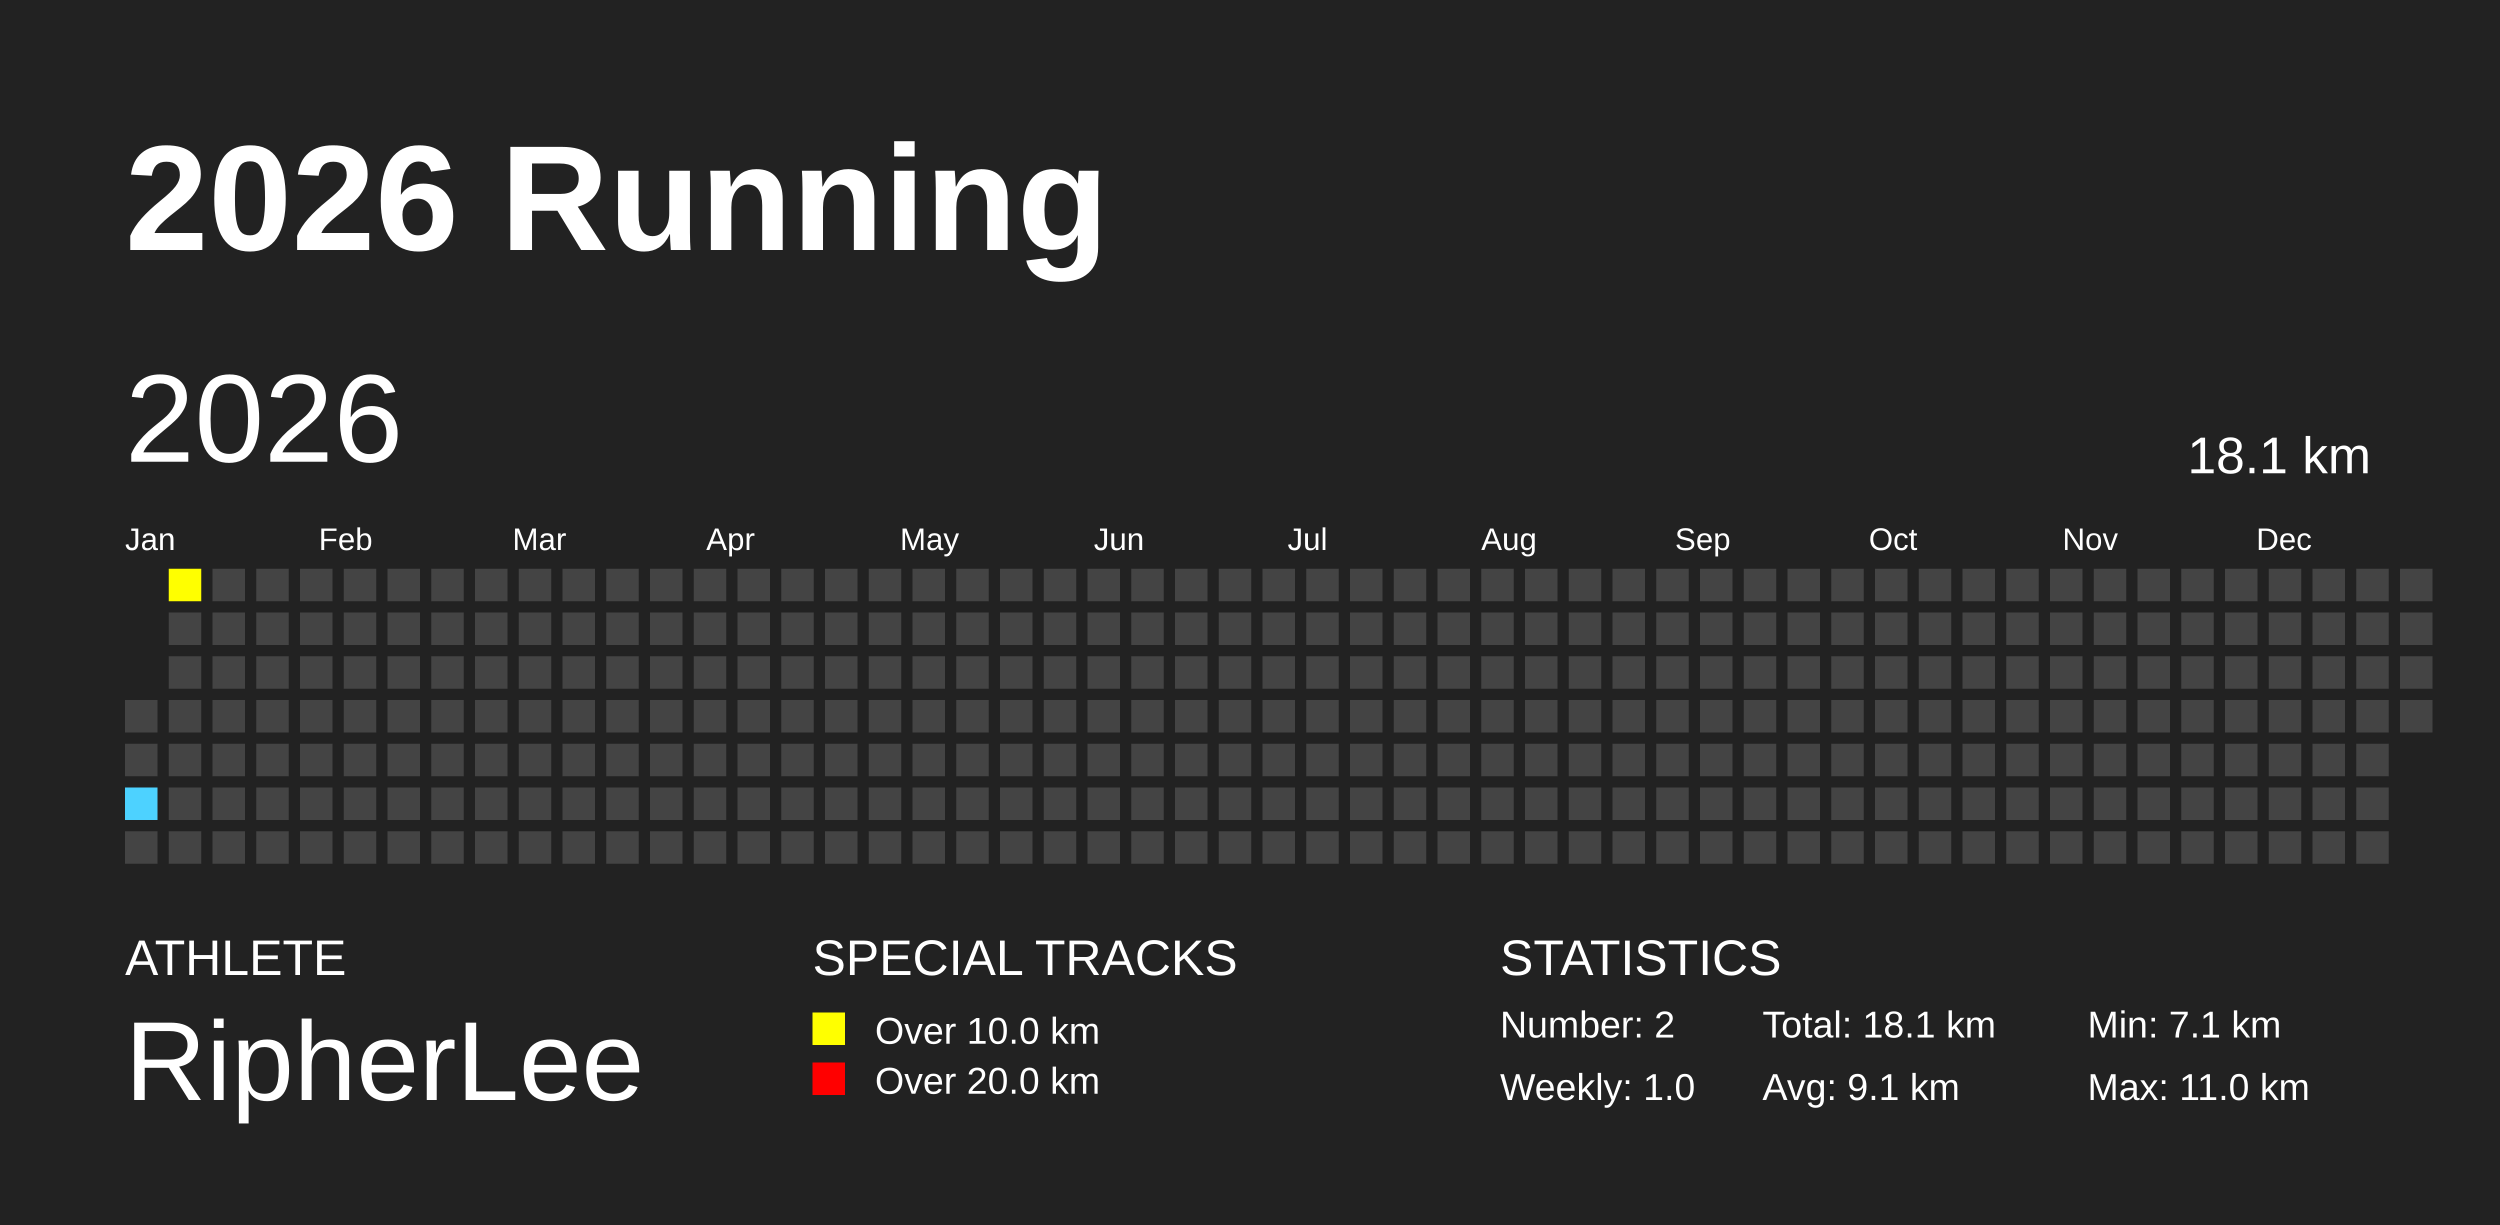
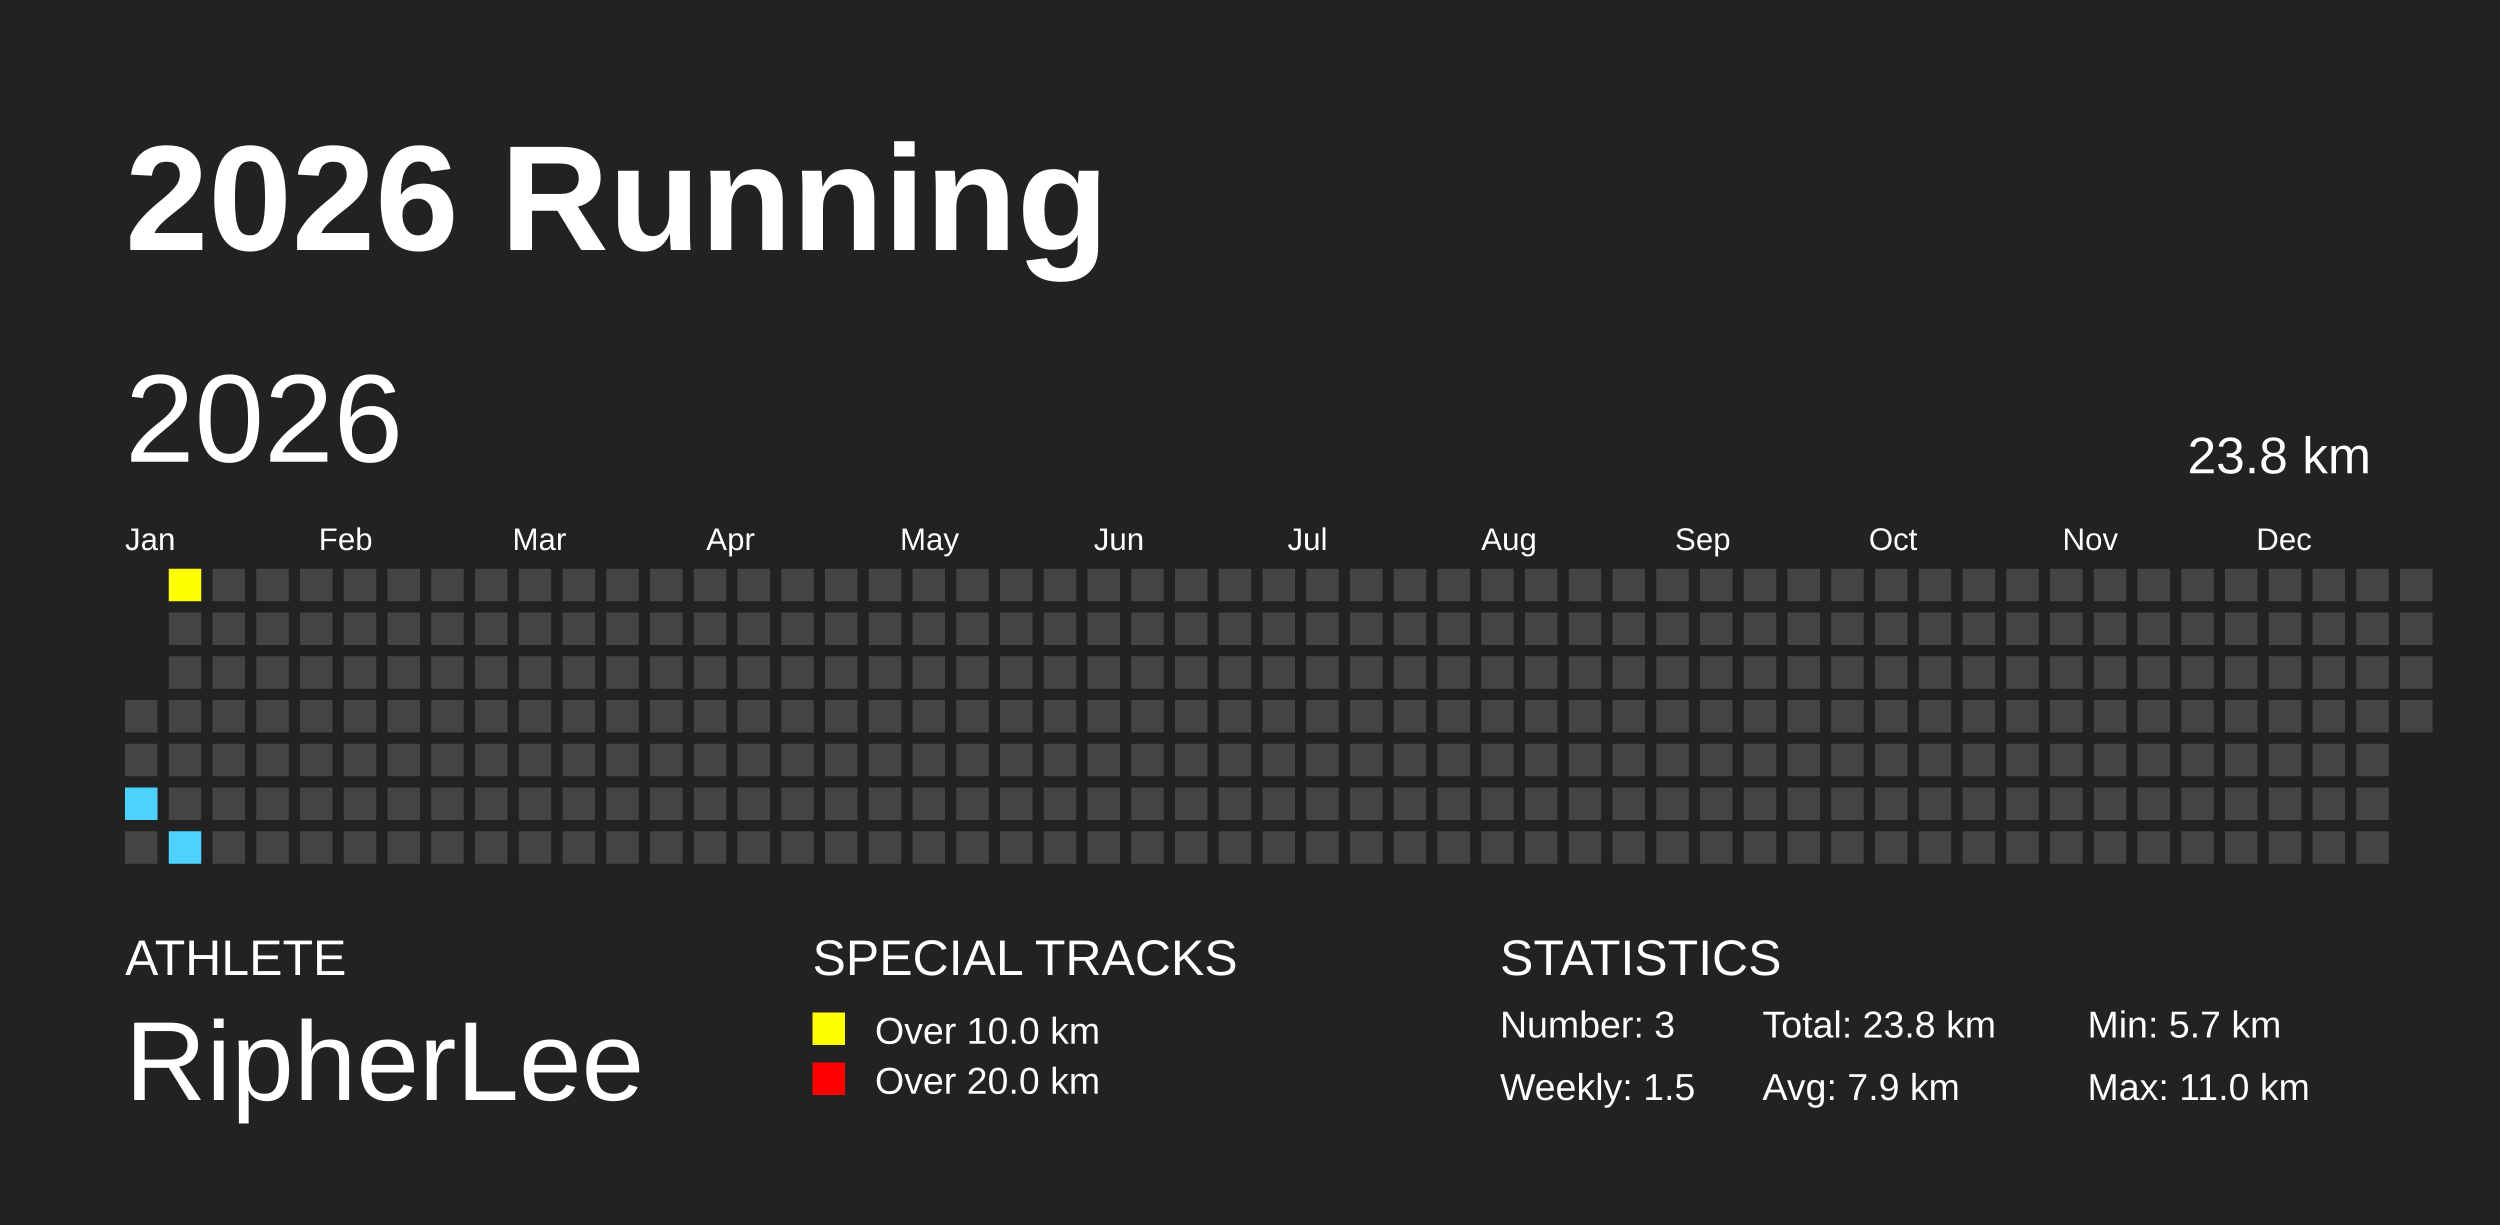
<svg xmlns="http://www.w3.org/2000/svg" baseProfile="full" height="98mm" version="1.1" viewBox="0,0,200,98" width="200mm">
  <defs />
  <rect fill="#222222" height="98" width="200" x="0" y="0" />
  <text fill="#FFFFFF" style="font-size:12px; font-family:Arial; font-weight:bold;" x="10" y="20">2026 Running</text>
  <text fill="#FFFFFF" style="font-size:4px; font-family:Arial" x="10" y="78">ATHLETE</text>
  <text fill="#FFFFFF" style="font-size:9px; font-family:Arial" x="10" y="88">RipherLee</text>
  <text fill="#FFFFFF" style="font-size:4px; font-family:Arial" x="65" y="78">SPECIAL TRACKS</text>
  <rect fill="yellow" height="2.6" width="2.6" x="65" y="81" />
  <text fill="#FFFFFF" style="font-size:3px; font-family:Arial" x="70" y="83.5">Over 10.0 km</text>
  <rect fill="red" height="2.6" width="2.6" x="65" y="85" />
  <text fill="#FFFFFF" style="font-size:3px; font-family:Arial" x="70" y="87.5">Over 20.0 km</text>
  <text fill="#FFFFFF" style="font-size:4px; font-family:Arial" x="120" y="78">STATISTICS</text>
-   <text fill="#FFFFFF" style="font-size:3px; font-family:Arial" x="120" y="83">Number: 2</text>
-   <text fill="#FFFFFF" style="font-size:3px; font-family:Arial" x="120" y="88">Weekly: 1.0</text>
-   <text fill="#FFFFFF" style="font-size:3px; font-family:Arial" x="141" y="83">Total: 18.1 km</text>
-   <text fill="#FFFFFF" style="font-size:3px; font-family:Arial" x="141" y="88">Avg: 9.1 km</text>
-   <text fill="#FFFFFF" style="font-size:3px; font-family:Arial" x="167" y="83">Min: 7.1 km</text>
+   <text fill="#FFFFFF" style="font-size:3px; font-family:Arial" x="120" y="83">Number: 3</text>
+   <text fill="#FFFFFF" style="font-size:3px; font-family:Arial" x="120" y="88">Weekly: 1.5</text>
+   <text fill="#FFFFFF" style="font-size:3px; font-family:Arial" x="141" y="83">Total: 23.8 km</text>
+   <text fill="#FFFFFF" style="font-size:3px; font-family:Arial" x="141" y="88">Avg: 7.9 km</text>
+   <text fill="#FFFFFF" style="font-size:3px; font-family:Arial" x="167" y="83">Min: 5.7 km</text>
  <text fill="#FFFFFF" style="font-size:3px; font-family:Arial" x="167" y="88">Max: 11.0 km</text>
  <text dominant-baseline="hanging" fill="#FFFFFF" style="font-size:10.0px; font-family:Arial;" x="10" y="30">2026</text>
-   <text dominant-baseline="hanging" fill="#FFFFFF" style="font-size:4.125px; font-family:Arial;" x="175" y="35">18.1 km</text>
+   <text dominant-baseline="hanging" fill="#FFFFFF" style="font-size:4.125px; font-family:Arial;" x="175" y="35">23.8 km</text>
  <text fill="#FFFFFF" style="font-size:2.5px; font-family:Arial" x="10.0" y="44">Jan</text>
  <text fill="#FFFFFF" style="font-size:2.5px; font-family:Arial" x="25.5" y="44">Feb</text>
  <text fill="#FFFFFF" style="font-size:2.5px; font-family:Arial" x="41.0" y="44">Mar</text>
  <text fill="#FFFFFF" style="font-size:2.5px; font-family:Arial" x="56.5" y="44">Apr</text>
  <text fill="#FFFFFF" style="font-size:2.5px; font-family:Arial" x="72.0" y="44">May</text>
  <text fill="#FFFFFF" style="font-size:2.5px; font-family:Arial" x="87.5" y="44">Jun</text>
  <text fill="#FFFFFF" style="font-size:2.5px; font-family:Arial" x="103.0" y="44">Jul</text>
  <text fill="#FFFFFF" style="font-size:2.5px; font-family:Arial" x="118.5" y="44">Aug</text>
  <text fill="#FFFFFF" style="font-size:2.5px; font-family:Arial" x="134.0" y="44">Sep</text>
  <text fill="#FFFFFF" style="font-size:2.5px; font-family:Arial" x="149.5" y="44">Oct</text>
  <text fill="#FFFFFF" style="font-size:2.5px; font-family:Arial" x="165.0" y="44">Nov</text>
  <text fill="#FFFFFF" style="font-size:2.5px; font-family:Arial" x="180.5" y="44">Dec</text>
  <rect fill="#444444" height="2.6" width="2.6" x="10.0" y="56.0" />
  <rect fill="#444444" height="2.6" width="2.6" x="10.0" y="59.5" />
  <rect fill="#4DD2FF" height="2.6" width="2.6" x="10.0" y="63.0" />
  <rect fill="#444444" height="2.6" width="2.6" x="10.0" y="66.5" />
  <rect fill="yellow" height="2.6" width="2.6" x="13.5" y="45.5" />
  <rect fill="#444444" height="2.6" width="2.6" x="13.5" y="49.0" />
  <rect fill="#444444" height="2.6" width="2.6" x="13.5" y="52.5" />
  <rect fill="#444444" height="2.6" width="2.6" x="13.5" y="56.0" />
  <rect fill="#444444" height="2.6" width="2.6" x="13.5" y="59.5" />
  <rect fill="#444444" height="2.6" width="2.6" x="13.5" y="63.0" />
-   <rect fill="#444444" height="2.6" width="2.6" x="13.5" y="66.5" />
+   <rect fill="#4DD2FF" height="2.6" width="2.6" x="13.5" y="66.5" />
  <rect fill="#444444" height="2.6" width="2.6" x="17.0" y="45.5" />
  <rect fill="#444444" height="2.6" width="2.6" x="17.0" y="49.0" />
  <rect fill="#444444" height="2.6" width="2.6" x="17.0" y="52.5" />
  <rect fill="#444444" height="2.6" width="2.6" x="17.0" y="56.0" />
  <rect fill="#444444" height="2.6" width="2.6" x="17.0" y="59.5" />
  <rect fill="#444444" height="2.6" width="2.6" x="17.0" y="63.0" />
  <rect fill="#444444" height="2.6" width="2.6" x="17.0" y="66.5" />
  <rect fill="#444444" height="2.6" width="2.6" x="20.5" y="45.5" />
  <rect fill="#444444" height="2.6" width="2.6" x="20.5" y="49.0" />
  <rect fill="#444444" height="2.6" width="2.6" x="20.5" y="52.5" />
  <rect fill="#444444" height="2.6" width="2.6" x="20.5" y="56.0" />
  <rect fill="#444444" height="2.6" width="2.6" x="20.5" y="59.5" />
  <rect fill="#444444" height="2.6" width="2.6" x="20.5" y="63.0" />
  <rect fill="#444444" height="2.6" width="2.6" x="20.5" y="66.5" />
  <rect fill="#444444" height="2.6" width="2.6" x="24.0" y="45.5" />
  <rect fill="#444444" height="2.6" width="2.6" x="24.0" y="49.0" />
  <rect fill="#444444" height="2.6" width="2.6" x="24.0" y="52.5" />
  <rect fill="#444444" height="2.6" width="2.6" x="24.0" y="56.0" />
  <rect fill="#444444" height="2.6" width="2.6" x="24.0" y="59.5" />
  <rect fill="#444444" height="2.6" width="2.6" x="24.0" y="63.0" />
  <rect fill="#444444" height="2.6" width="2.6" x="24.0" y="66.5" />
  <rect fill="#444444" height="2.6" width="2.6" x="27.5" y="45.5" />
  <rect fill="#444444" height="2.6" width="2.6" x="27.5" y="49.0" />
  <rect fill="#444444" height="2.6" width="2.6" x="27.5" y="52.5" />
  <rect fill="#444444" height="2.6" width="2.6" x="27.5" y="56.0" />
  <rect fill="#444444" height="2.6" width="2.6" x="27.5" y="59.5" />
  <rect fill="#444444" height="2.6" width="2.6" x="27.5" y="63.0" />
  <rect fill="#444444" height="2.6" width="2.6" x="27.5" y="66.5" />
  <rect fill="#444444" height="2.6" width="2.6" x="31.0" y="45.5" />
  <rect fill="#444444" height="2.6" width="2.6" x="31.0" y="49.0" />
  <rect fill="#444444" height="2.6" width="2.6" x="31.0" y="52.5" />
  <rect fill="#444444" height="2.6" width="2.6" x="31.0" y="56.0" />
  <rect fill="#444444" height="2.6" width="2.6" x="31.0" y="59.5" />
  <rect fill="#444444" height="2.6" width="2.6" x="31.0" y="63.0" />
  <rect fill="#444444" height="2.6" width="2.6" x="31.0" y="66.5" />
  <rect fill="#444444" height="2.6" width="2.6" x="34.5" y="45.5" />
  <rect fill="#444444" height="2.6" width="2.6" x="34.5" y="49.0" />
  <rect fill="#444444" height="2.6" width="2.6" x="34.5" y="52.5" />
  <rect fill="#444444" height="2.6" width="2.6" x="34.5" y="56.0" />
  <rect fill="#444444" height="2.6" width="2.6" x="34.5" y="59.5" />
  <rect fill="#444444" height="2.6" width="2.6" x="34.5" y="63.0" />
  <rect fill="#444444" height="2.6" width="2.6" x="34.5" y="66.5" />
  <rect fill="#444444" height="2.6" width="2.6" x="38.0" y="45.5" />
  <rect fill="#444444" height="2.6" width="2.6" x="38.0" y="49.0" />
  <rect fill="#444444" height="2.6" width="2.6" x="38.0" y="52.5" />
  <rect fill="#444444" height="2.6" width="2.6" x="38.0" y="56.0" />
  <rect fill="#444444" height="2.6" width="2.6" x="38.0" y="59.5" />
  <rect fill="#444444" height="2.6" width="2.6" x="38.0" y="63.0" />
  <rect fill="#444444" height="2.6" width="2.6" x="38.0" y="66.5" />
  <rect fill="#444444" height="2.6" width="2.6" x="41.5" y="45.5" />
  <rect fill="#444444" height="2.6" width="2.6" x="41.5" y="49.0" />
  <rect fill="#444444" height="2.6" width="2.6" x="41.5" y="52.5" />
  <rect fill="#444444" height="2.6" width="2.6" x="41.5" y="56.0" />
  <rect fill="#444444" height="2.6" width="2.6" x="41.5" y="59.5" />
  <rect fill="#444444" height="2.6" width="2.6" x="41.5" y="63.0" />
  <rect fill="#444444" height="2.6" width="2.6" x="41.5" y="66.5" />
  <rect fill="#444444" height="2.6" width="2.6" x="45.0" y="45.5" />
  <rect fill="#444444" height="2.6" width="2.6" x="45.0" y="49.0" />
  <rect fill="#444444" height="2.6" width="2.6" x="45.0" y="52.5" />
  <rect fill="#444444" height="2.6" width="2.6" x="45.0" y="56.0" />
  <rect fill="#444444" height="2.6" width="2.6" x="45.0" y="59.5" />
  <rect fill="#444444" height="2.6" width="2.6" x="45.0" y="63.0" />
  <rect fill="#444444" height="2.6" width="2.6" x="45.0" y="66.5" />
  <rect fill="#444444" height="2.6" width="2.6" x="48.5" y="45.5" />
  <rect fill="#444444" height="2.6" width="2.6" x="48.5" y="49.0" />
  <rect fill="#444444" height="2.6" width="2.6" x="48.5" y="52.5" />
  <rect fill="#444444" height="2.6" width="2.6" x="48.5" y="56.0" />
  <rect fill="#444444" height="2.6" width="2.6" x="48.5" y="59.5" />
  <rect fill="#444444" height="2.6" width="2.6" x="48.5" y="63.0" />
  <rect fill="#444444" height="2.6" width="2.6" x="48.5" y="66.5" />
  <rect fill="#444444" height="2.6" width="2.6" x="52.0" y="45.5" />
  <rect fill="#444444" height="2.6" width="2.6" x="52.0" y="49.0" />
  <rect fill="#444444" height="2.6" width="2.6" x="52.0" y="52.5" />
  <rect fill="#444444" height="2.6" width="2.6" x="52.0" y="56.0" />
  <rect fill="#444444" height="2.6" width="2.6" x="52.0" y="59.5" />
  <rect fill="#444444" height="2.6" width="2.6" x="52.0" y="63.0" />
  <rect fill="#444444" height="2.6" width="2.6" x="52.0" y="66.5" />
  <rect fill="#444444" height="2.6" width="2.6" x="55.5" y="45.5" />
  <rect fill="#444444" height="2.6" width="2.6" x="55.5" y="49.0" />
  <rect fill="#444444" height="2.6" width="2.6" x="55.5" y="52.5" />
  <rect fill="#444444" height="2.6" width="2.6" x="55.5" y="56.0" />
  <rect fill="#444444" height="2.6" width="2.6" x="55.5" y="59.5" />
  <rect fill="#444444" height="2.6" width="2.6" x="55.5" y="63.0" />
  <rect fill="#444444" height="2.6" width="2.6" x="55.5" y="66.5" />
  <rect fill="#444444" height="2.6" width="2.6" x="59.0" y="45.5" />
  <rect fill="#444444" height="2.6" width="2.6" x="59.0" y="49.0" />
  <rect fill="#444444" height="2.6" width="2.6" x="59.0" y="52.5" />
  <rect fill="#444444" height="2.6" width="2.6" x="59.0" y="56.0" />
  <rect fill="#444444" height="2.6" width="2.6" x="59.0" y="59.5" />
  <rect fill="#444444" height="2.6" width="2.6" x="59.0" y="63.0" />
  <rect fill="#444444" height="2.6" width="2.6" x="59.0" y="66.5" />
  <rect fill="#444444" height="2.6" width="2.6" x="62.5" y="45.5" />
  <rect fill="#444444" height="2.6" width="2.6" x="62.5" y="49.0" />
  <rect fill="#444444" height="2.6" width="2.6" x="62.5" y="52.5" />
  <rect fill="#444444" height="2.6" width="2.6" x="62.5" y="56.0" />
  <rect fill="#444444" height="2.6" width="2.6" x="62.5" y="59.5" />
  <rect fill="#444444" height="2.6" width="2.6" x="62.5" y="63.0" />
  <rect fill="#444444" height="2.6" width="2.6" x="62.5" y="66.5" />
  <rect fill="#444444" height="2.6" width="2.6" x="66.0" y="45.5" />
  <rect fill="#444444" height="2.6" width="2.6" x="66.0" y="49.0" />
  <rect fill="#444444" height="2.6" width="2.6" x="66.0" y="52.5" />
  <rect fill="#444444" height="2.6" width="2.6" x="66.0" y="56.0" />
  <rect fill="#444444" height="2.6" width="2.6" x="66.0" y="59.5" />
  <rect fill="#444444" height="2.6" width="2.6" x="66.0" y="63.0" />
  <rect fill="#444444" height="2.6" width="2.6" x="66.0" y="66.5" />
  <rect fill="#444444" height="2.6" width="2.6" x="69.5" y="45.5" />
  <rect fill="#444444" height="2.6" width="2.6" x="69.5" y="49.0" />
  <rect fill="#444444" height="2.6" width="2.6" x="69.5" y="52.5" />
  <rect fill="#444444" height="2.6" width="2.6" x="69.5" y="56.0" />
  <rect fill="#444444" height="2.6" width="2.6" x="69.5" y="59.5" />
  <rect fill="#444444" height="2.6" width="2.6" x="69.5" y="63.0" />
  <rect fill="#444444" height="2.6" width="2.6" x="69.5" y="66.5" />
  <rect fill="#444444" height="2.6" width="2.6" x="73.0" y="45.5" />
  <rect fill="#444444" height="2.6" width="2.6" x="73.0" y="49.0" />
  <rect fill="#444444" height="2.6" width="2.6" x="73.0" y="52.5" />
  <rect fill="#444444" height="2.6" width="2.6" x="73.0" y="56.0" />
  <rect fill="#444444" height="2.6" width="2.6" x="73.0" y="59.5" />
  <rect fill="#444444" height="2.6" width="2.6" x="73.0" y="63.0" />
  <rect fill="#444444" height="2.6" width="2.6" x="73.0" y="66.5" />
  <rect fill="#444444" height="2.6" width="2.6" x="76.5" y="45.5" />
  <rect fill="#444444" height="2.6" width="2.6" x="76.5" y="49.0" />
  <rect fill="#444444" height="2.6" width="2.6" x="76.5" y="52.5" />
  <rect fill="#444444" height="2.6" width="2.6" x="76.5" y="56.0" />
  <rect fill="#444444" height="2.6" width="2.6" x="76.5" y="59.5" />
  <rect fill="#444444" height="2.6" width="2.6" x="76.5" y="63.0" />
  <rect fill="#444444" height="2.6" width="2.6" x="76.5" y="66.5" />
  <rect fill="#444444" height="2.6" width="2.6" x="80.0" y="45.5" />
  <rect fill="#444444" height="2.6" width="2.6" x="80.0" y="49.0" />
  <rect fill="#444444" height="2.6" width="2.6" x="80.0" y="52.5" />
  <rect fill="#444444" height="2.6" width="2.6" x="80.0" y="56.0" />
  <rect fill="#444444" height="2.6" width="2.6" x="80.0" y="59.5" />
  <rect fill="#444444" height="2.6" width="2.6" x="80.0" y="63.0" />
  <rect fill="#444444" height="2.6" width="2.6" x="80.0" y="66.5" />
  <rect fill="#444444" height="2.6" width="2.6" x="83.5" y="45.5" />
  <rect fill="#444444" height="2.6" width="2.6" x="83.5" y="49.0" />
  <rect fill="#444444" height="2.6" width="2.6" x="83.5" y="52.5" />
  <rect fill="#444444" height="2.6" width="2.6" x="83.5" y="56.0" />
  <rect fill="#444444" height="2.6" width="2.6" x="83.5" y="59.5" />
  <rect fill="#444444" height="2.6" width="2.6" x="83.5" y="63.0" />
  <rect fill="#444444" height="2.6" width="2.6" x="83.5" y="66.5" />
  <rect fill="#444444" height="2.6" width="2.6" x="87.0" y="45.5" />
  <rect fill="#444444" height="2.6" width="2.6" x="87.0" y="49.0" />
  <rect fill="#444444" height="2.6" width="2.6" x="87.0" y="52.5" />
  <rect fill="#444444" height="2.6" width="2.6" x="87.0" y="56.0" />
  <rect fill="#444444" height="2.6" width="2.6" x="87.0" y="59.5" />
  <rect fill="#444444" height="2.6" width="2.6" x="87.0" y="63.0" />
  <rect fill="#444444" height="2.6" width="2.6" x="87.0" y="66.5" />
  <rect fill="#444444" height="2.6" width="2.6" x="90.5" y="45.5" />
  <rect fill="#444444" height="2.6" width="2.6" x="90.5" y="49.0" />
  <rect fill="#444444" height="2.6" width="2.6" x="90.5" y="52.5" />
  <rect fill="#444444" height="2.6" width="2.6" x="90.5" y="56.0" />
  <rect fill="#444444" height="2.6" width="2.6" x="90.5" y="59.5" />
  <rect fill="#444444" height="2.6" width="2.6" x="90.5" y="63.0" />
  <rect fill="#444444" height="2.6" width="2.6" x="90.5" y="66.5" />
  <rect fill="#444444" height="2.6" width="2.6" x="94.0" y="45.5" />
  <rect fill="#444444" height="2.6" width="2.6" x="94.0" y="49.0" />
  <rect fill="#444444" height="2.6" width="2.6" x="94.0" y="52.5" />
  <rect fill="#444444" height="2.6" width="2.6" x="94.0" y="56.0" />
  <rect fill="#444444" height="2.6" width="2.6" x="94.0" y="59.5" />
  <rect fill="#444444" height="2.6" width="2.6" x="94.0" y="63.0" />
  <rect fill="#444444" height="2.6" width="2.6" x="94.0" y="66.5" />
  <rect fill="#444444" height="2.6" width="2.6" x="97.5" y="45.5" />
  <rect fill="#444444" height="2.6" width="2.6" x="97.5" y="49.0" />
  <rect fill="#444444" height="2.6" width="2.6" x="97.5" y="52.5" />
  <rect fill="#444444" height="2.6" width="2.6" x="97.5" y="56.0" />
  <rect fill="#444444" height="2.6" width="2.6" x="97.5" y="59.5" />
  <rect fill="#444444" height="2.6" width="2.6" x="97.5" y="63.0" />
  <rect fill="#444444" height="2.6" width="2.6" x="97.5" y="66.5" />
  <rect fill="#444444" height="2.6" width="2.6" x="101.0" y="45.5" />
  <rect fill="#444444" height="2.6" width="2.6" x="101.0" y="49.0" />
  <rect fill="#444444" height="2.6" width="2.6" x="101.0" y="52.5" />
  <rect fill="#444444" height="2.6" width="2.6" x="101.0" y="56.0" />
  <rect fill="#444444" height="2.6" width="2.6" x="101.0" y="59.5" />
  <rect fill="#444444" height="2.6" width="2.6" x="101.0" y="63.0" />
  <rect fill="#444444" height="2.6" width="2.6" x="101.0" y="66.5" />
  <rect fill="#444444" height="2.6" width="2.6" x="104.5" y="45.5" />
  <rect fill="#444444" height="2.6" width="2.6" x="104.5" y="49.0" />
  <rect fill="#444444" height="2.6" width="2.6" x="104.5" y="52.5" />
  <rect fill="#444444" height="2.6" width="2.6" x="104.5" y="56.0" />
  <rect fill="#444444" height="2.6" width="2.6" x="104.5" y="59.5" />
  <rect fill="#444444" height="2.6" width="2.6" x="104.5" y="63.0" />
  <rect fill="#444444" height="2.6" width="2.6" x="104.5" y="66.5" />
  <rect fill="#444444" height="2.6" width="2.6" x="108.0" y="45.5" />
  <rect fill="#444444" height="2.6" width="2.6" x="108.0" y="49.0" />
  <rect fill="#444444" height="2.6" width="2.6" x="108.0" y="52.5" />
  <rect fill="#444444" height="2.6" width="2.6" x="108.0" y="56.0" />
  <rect fill="#444444" height="2.6" width="2.6" x="108.0" y="59.5" />
  <rect fill="#444444" height="2.6" width="2.6" x="108.0" y="63.0" />
  <rect fill="#444444" height="2.6" width="2.6" x="108.0" y="66.5" />
  <rect fill="#444444" height="2.6" width="2.6" x="111.5" y="45.5" />
  <rect fill="#444444" height="2.6" width="2.6" x="111.5" y="49.0" />
  <rect fill="#444444" height="2.6" width="2.6" x="111.5" y="52.5" />
  <rect fill="#444444" height="2.6" width="2.6" x="111.5" y="56.0" />
  <rect fill="#444444" height="2.6" width="2.6" x="111.5" y="59.5" />
  <rect fill="#444444" height="2.6" width="2.6" x="111.5" y="63.0" />
  <rect fill="#444444" height="2.6" width="2.6" x="111.5" y="66.5" />
  <rect fill="#444444" height="2.6" width="2.6" x="115.0" y="45.5" />
  <rect fill="#444444" height="2.6" width="2.6" x="115.0" y="49.0" />
  <rect fill="#444444" height="2.6" width="2.6" x="115.0" y="52.5" />
  <rect fill="#444444" height="2.6" width="2.6" x="115.0" y="56.0" />
  <rect fill="#444444" height="2.6" width="2.6" x="115.0" y="59.5" />
  <rect fill="#444444" height="2.6" width="2.6" x="115.0" y="63.0" />
  <rect fill="#444444" height="2.6" width="2.6" x="115.0" y="66.5" />
  <rect fill="#444444" height="2.6" width="2.6" x="118.5" y="45.5" />
  <rect fill="#444444" height="2.6" width="2.6" x="118.5" y="49.0" />
  <rect fill="#444444" height="2.6" width="2.6" x="118.5" y="52.5" />
  <rect fill="#444444" height="2.6" width="2.6" x="118.5" y="56.0" />
  <rect fill="#444444" height="2.6" width="2.6" x="118.5" y="59.5" />
  <rect fill="#444444" height="2.6" width="2.6" x="118.5" y="63.0" />
  <rect fill="#444444" height="2.6" width="2.6" x="118.5" y="66.5" />
  <rect fill="#444444" height="2.6" width="2.6" x="122.0" y="45.5" />
  <rect fill="#444444" height="2.6" width="2.6" x="122.0" y="49.0" />
  <rect fill="#444444" height="2.6" width="2.6" x="122.0" y="52.5" />
  <rect fill="#444444" height="2.6" width="2.6" x="122.0" y="56.0" />
  <rect fill="#444444" height="2.6" width="2.6" x="122.0" y="59.5" />
  <rect fill="#444444" height="2.6" width="2.6" x="122.0" y="63.0" />
  <rect fill="#444444" height="2.6" width="2.6" x="122.0" y="66.5" />
  <rect fill="#444444" height="2.6" width="2.6" x="125.5" y="45.5" />
  <rect fill="#444444" height="2.6" width="2.6" x="125.5" y="49.0" />
  <rect fill="#444444" height="2.6" width="2.6" x="125.5" y="52.5" />
  <rect fill="#444444" height="2.6" width="2.6" x="125.5" y="56.0" />
  <rect fill="#444444" height="2.6" width="2.6" x="125.5" y="59.5" />
  <rect fill="#444444" height="2.6" width="2.6" x="125.5" y="63.0" />
  <rect fill="#444444" height="2.6" width="2.6" x="125.5" y="66.5" />
  <rect fill="#444444" height="2.6" width="2.6" x="129.0" y="45.5" />
  <rect fill="#444444" height="2.6" width="2.6" x="129.0" y="49.0" />
  <rect fill="#444444" height="2.6" width="2.6" x="129.0" y="52.5" />
  <rect fill="#444444" height="2.6" width="2.6" x="129.0" y="56.0" />
  <rect fill="#444444" height="2.6" width="2.6" x="129.0" y="59.5" />
  <rect fill="#444444" height="2.6" width="2.6" x="129.0" y="63.0" />
  <rect fill="#444444" height="2.6" width="2.6" x="129.0" y="66.5" />
  <rect fill="#444444" height="2.6" width="2.6" x="132.5" y="45.5" />
  <rect fill="#444444" height="2.6" width="2.6" x="132.5" y="49.0" />
  <rect fill="#444444" height="2.6" width="2.6" x="132.5" y="52.5" />
  <rect fill="#444444" height="2.6" width="2.6" x="132.5" y="56.0" />
  <rect fill="#444444" height="2.6" width="2.6" x="132.5" y="59.5" />
  <rect fill="#444444" height="2.6" width="2.6" x="132.5" y="63.0" />
  <rect fill="#444444" height="2.6" width="2.6" x="132.5" y="66.5" />
  <rect fill="#444444" height="2.6" width="2.6" x="136.0" y="45.5" />
  <rect fill="#444444" height="2.6" width="2.6" x="136.0" y="49.0" />
  <rect fill="#444444" height="2.6" width="2.6" x="136.0" y="52.5" />
  <rect fill="#444444" height="2.6" width="2.6" x="136.0" y="56.0" />
  <rect fill="#444444" height="2.6" width="2.6" x="136.0" y="59.5" />
  <rect fill="#444444" height="2.6" width="2.6" x="136.0" y="63.0" />
  <rect fill="#444444" height="2.6" width="2.6" x="136.0" y="66.5" />
  <rect fill="#444444" height="2.6" width="2.6" x="139.5" y="45.5" />
  <rect fill="#444444" height="2.6" width="2.6" x="139.5" y="49.0" />
  <rect fill="#444444" height="2.6" width="2.6" x="139.5" y="52.5" />
  <rect fill="#444444" height="2.6" width="2.6" x="139.5" y="56.0" />
  <rect fill="#444444" height="2.6" width="2.6" x="139.5" y="59.5" />
  <rect fill="#444444" height="2.6" width="2.6" x="139.5" y="63.0" />
  <rect fill="#444444" height="2.6" width="2.6" x="139.5" y="66.5" />
  <rect fill="#444444" height="2.6" width="2.6" x="143.0" y="45.5" />
  <rect fill="#444444" height="2.6" width="2.6" x="143.0" y="49.0" />
  <rect fill="#444444" height="2.6" width="2.6" x="143.0" y="52.5" />
  <rect fill="#444444" height="2.6" width="2.6" x="143.0" y="56.0" />
  <rect fill="#444444" height="2.6" width="2.6" x="143.0" y="59.5" />
  <rect fill="#444444" height="2.6" width="2.6" x="143.0" y="63.0" />
  <rect fill="#444444" height="2.6" width="2.6" x="143.0" y="66.5" />
  <rect fill="#444444" height="2.6" width="2.6" x="146.5" y="45.5" />
  <rect fill="#444444" height="2.6" width="2.6" x="146.5" y="49.0" />
  <rect fill="#444444" height="2.6" width="2.6" x="146.5" y="52.5" />
  <rect fill="#444444" height="2.6" width="2.6" x="146.5" y="56.0" />
  <rect fill="#444444" height="2.6" width="2.6" x="146.5" y="59.5" />
  <rect fill="#444444" height="2.6" width="2.6" x="146.5" y="63.0" />
  <rect fill="#444444" height="2.6" width="2.6" x="146.5" y="66.5" />
  <rect fill="#444444" height="2.6" width="2.6" x="150.0" y="45.5" />
  <rect fill="#444444" height="2.6" width="2.6" x="150.0" y="49.0" />
  <rect fill="#444444" height="2.6" width="2.6" x="150.0" y="52.5" />
  <rect fill="#444444" height="2.6" width="2.6" x="150.0" y="56.0" />
  <rect fill="#444444" height="2.6" width="2.6" x="150.0" y="59.5" />
  <rect fill="#444444" height="2.6" width="2.6" x="150.0" y="63.0" />
  <rect fill="#444444" height="2.6" width="2.6" x="150.0" y="66.5" />
  <rect fill="#444444" height="2.6" width="2.6" x="153.5" y="45.5" />
  <rect fill="#444444" height="2.6" width="2.6" x="153.5" y="49.0" />
  <rect fill="#444444" height="2.6" width="2.6" x="153.5" y="52.5" />
  <rect fill="#444444" height="2.6" width="2.6" x="153.5" y="56.0" />
  <rect fill="#444444" height="2.6" width="2.6" x="153.5" y="59.5" />
  <rect fill="#444444" height="2.6" width="2.6" x="153.5" y="63.0" />
  <rect fill="#444444" height="2.6" width="2.6" x="153.5" y="66.5" />
  <rect fill="#444444" height="2.6" width="2.6" x="157.0" y="45.5" />
  <rect fill="#444444" height="2.6" width="2.6" x="157.0" y="49.0" />
  <rect fill="#444444" height="2.6" width="2.6" x="157.0" y="52.5" />
  <rect fill="#444444" height="2.6" width="2.6" x="157.0" y="56.0" />
  <rect fill="#444444" height="2.6" width="2.6" x="157.0" y="59.5" />
  <rect fill="#444444" height="2.6" width="2.6" x="157.0" y="63.0" />
  <rect fill="#444444" height="2.6" width="2.6" x="157.0" y="66.5" />
  <rect fill="#444444" height="2.6" width="2.6" x="160.5" y="45.5" />
  <rect fill="#444444" height="2.6" width="2.6" x="160.5" y="49.0" />
  <rect fill="#444444" height="2.6" width="2.6" x="160.5" y="52.5" />
  <rect fill="#444444" height="2.6" width="2.6" x="160.5" y="56.0" />
  <rect fill="#444444" height="2.6" width="2.6" x="160.5" y="59.5" />
  <rect fill="#444444" height="2.6" width="2.6" x="160.5" y="63.0" />
  <rect fill="#444444" height="2.6" width="2.6" x="160.5" y="66.5" />
  <rect fill="#444444" height="2.6" width="2.6" x="164.0" y="45.5" />
  <rect fill="#444444" height="2.6" width="2.6" x="164.0" y="49.0" />
  <rect fill="#444444" height="2.6" width="2.6" x="164.0" y="52.5" />
  <rect fill="#444444" height="2.6" width="2.6" x="164.0" y="56.0" />
  <rect fill="#444444" height="2.6" width="2.6" x="164.0" y="59.5" />
  <rect fill="#444444" height="2.6" width="2.6" x="164.0" y="63.0" />
  <rect fill="#444444" height="2.6" width="2.6" x="164.0" y="66.5" />
  <rect fill="#444444" height="2.6" width="2.6" x="167.5" y="45.5" />
  <rect fill="#444444" height="2.6" width="2.6" x="167.5" y="49.0" />
  <rect fill="#444444" height="2.6" width="2.6" x="167.5" y="52.5" />
  <rect fill="#444444" height="2.6" width="2.6" x="167.5" y="56.0" />
  <rect fill="#444444" height="2.6" width="2.6" x="167.5" y="59.5" />
  <rect fill="#444444" height="2.6" width="2.6" x="167.5" y="63.0" />
  <rect fill="#444444" height="2.6" width="2.6" x="167.5" y="66.5" />
  <rect fill="#444444" height="2.6" width="2.6" x="171.0" y="45.5" />
  <rect fill="#444444" height="2.6" width="2.6" x="171.0" y="49.0" />
  <rect fill="#444444" height="2.6" width="2.6" x="171.0" y="52.5" />
  <rect fill="#444444" height="2.6" width="2.6" x="171.0" y="56.0" />
  <rect fill="#444444" height="2.6" width="2.6" x="171.0" y="59.5" />
  <rect fill="#444444" height="2.6" width="2.6" x="171.0" y="63.0" />
  <rect fill="#444444" height="2.6" width="2.6" x="171.0" y="66.5" />
  <rect fill="#444444" height="2.6" width="2.6" x="174.5" y="45.5" />
  <rect fill="#444444" height="2.6" width="2.6" x="174.5" y="49.0" />
  <rect fill="#444444" height="2.6" width="2.6" x="174.5" y="52.5" />
  <rect fill="#444444" height="2.6" width="2.6" x="174.5" y="56.0" />
  <rect fill="#444444" height="2.6" width="2.6" x="174.5" y="59.5" />
  <rect fill="#444444" height="2.6" width="2.6" x="174.5" y="63.0" />
  <rect fill="#444444" height="2.6" width="2.6" x="174.5" y="66.5" />
  <rect fill="#444444" height="2.6" width="2.6" x="178.0" y="45.5" />
  <rect fill="#444444" height="2.6" width="2.6" x="178.0" y="49.0" />
  <rect fill="#444444" height="2.6" width="2.6" x="178.0" y="52.5" />
  <rect fill="#444444" height="2.6" width="2.6" x="178.0" y="56.0" />
  <rect fill="#444444" height="2.6" width="2.6" x="178.0" y="59.5" />
  <rect fill="#444444" height="2.6" width="2.6" x="178.0" y="63.0" />
  <rect fill="#444444" height="2.6" width="2.6" x="178.0" y="66.5" />
  <rect fill="#444444" height="2.6" width="2.6" x="181.5" y="45.5" />
  <rect fill="#444444" height="2.6" width="2.6" x="181.5" y="49.0" />
  <rect fill="#444444" height="2.6" width="2.6" x="181.5" y="52.5" />
  <rect fill="#444444" height="2.6" width="2.6" x="181.5" y="56.0" />
  <rect fill="#444444" height="2.6" width="2.6" x="181.5" y="59.5" />
  <rect fill="#444444" height="2.6" width="2.6" x="181.5" y="63.0" />
  <rect fill="#444444" height="2.6" width="2.6" x="181.5" y="66.5" />
  <rect fill="#444444" height="2.6" width="2.6" x="185.0" y="45.5" />
  <rect fill="#444444" height="2.6" width="2.6" x="185.0" y="49.0" />
  <rect fill="#444444" height="2.6" width="2.6" x="185.0" y="52.5" />
  <rect fill="#444444" height="2.6" width="2.6" x="185.0" y="56.0" />
  <rect fill="#444444" height="2.6" width="2.6" x="185.0" y="59.5" />
  <rect fill="#444444" height="2.6" width="2.6" x="185.0" y="63.0" />
  <rect fill="#444444" height="2.6" width="2.6" x="185.0" y="66.5" />
  <rect fill="#444444" height="2.6" width="2.6" x="188.5" y="45.5" />
  <rect fill="#444444" height="2.6" width="2.6" x="188.5" y="49.0" />
  <rect fill="#444444" height="2.6" width="2.6" x="188.5" y="52.5" />
  <rect fill="#444444" height="2.6" width="2.6" x="188.5" y="56.0" />
  <rect fill="#444444" height="2.6" width="2.6" x="188.5" y="59.5" />
  <rect fill="#444444" height="2.6" width="2.6" x="188.5" y="63.0" />
  <rect fill="#444444" height="2.6" width="2.6" x="188.5" y="66.5" />
  <rect fill="#444444" height="2.6" width="2.6" x="192.0" y="45.5" />
  <rect fill="#444444" height="2.6" width="2.6" x="192.0" y="49.0" />
  <rect fill="#444444" height="2.6" width="2.6" x="192.0" y="52.5" />
  <rect fill="#444444" height="2.6" width="2.6" x="192.0" y="56.0" />
</svg>
